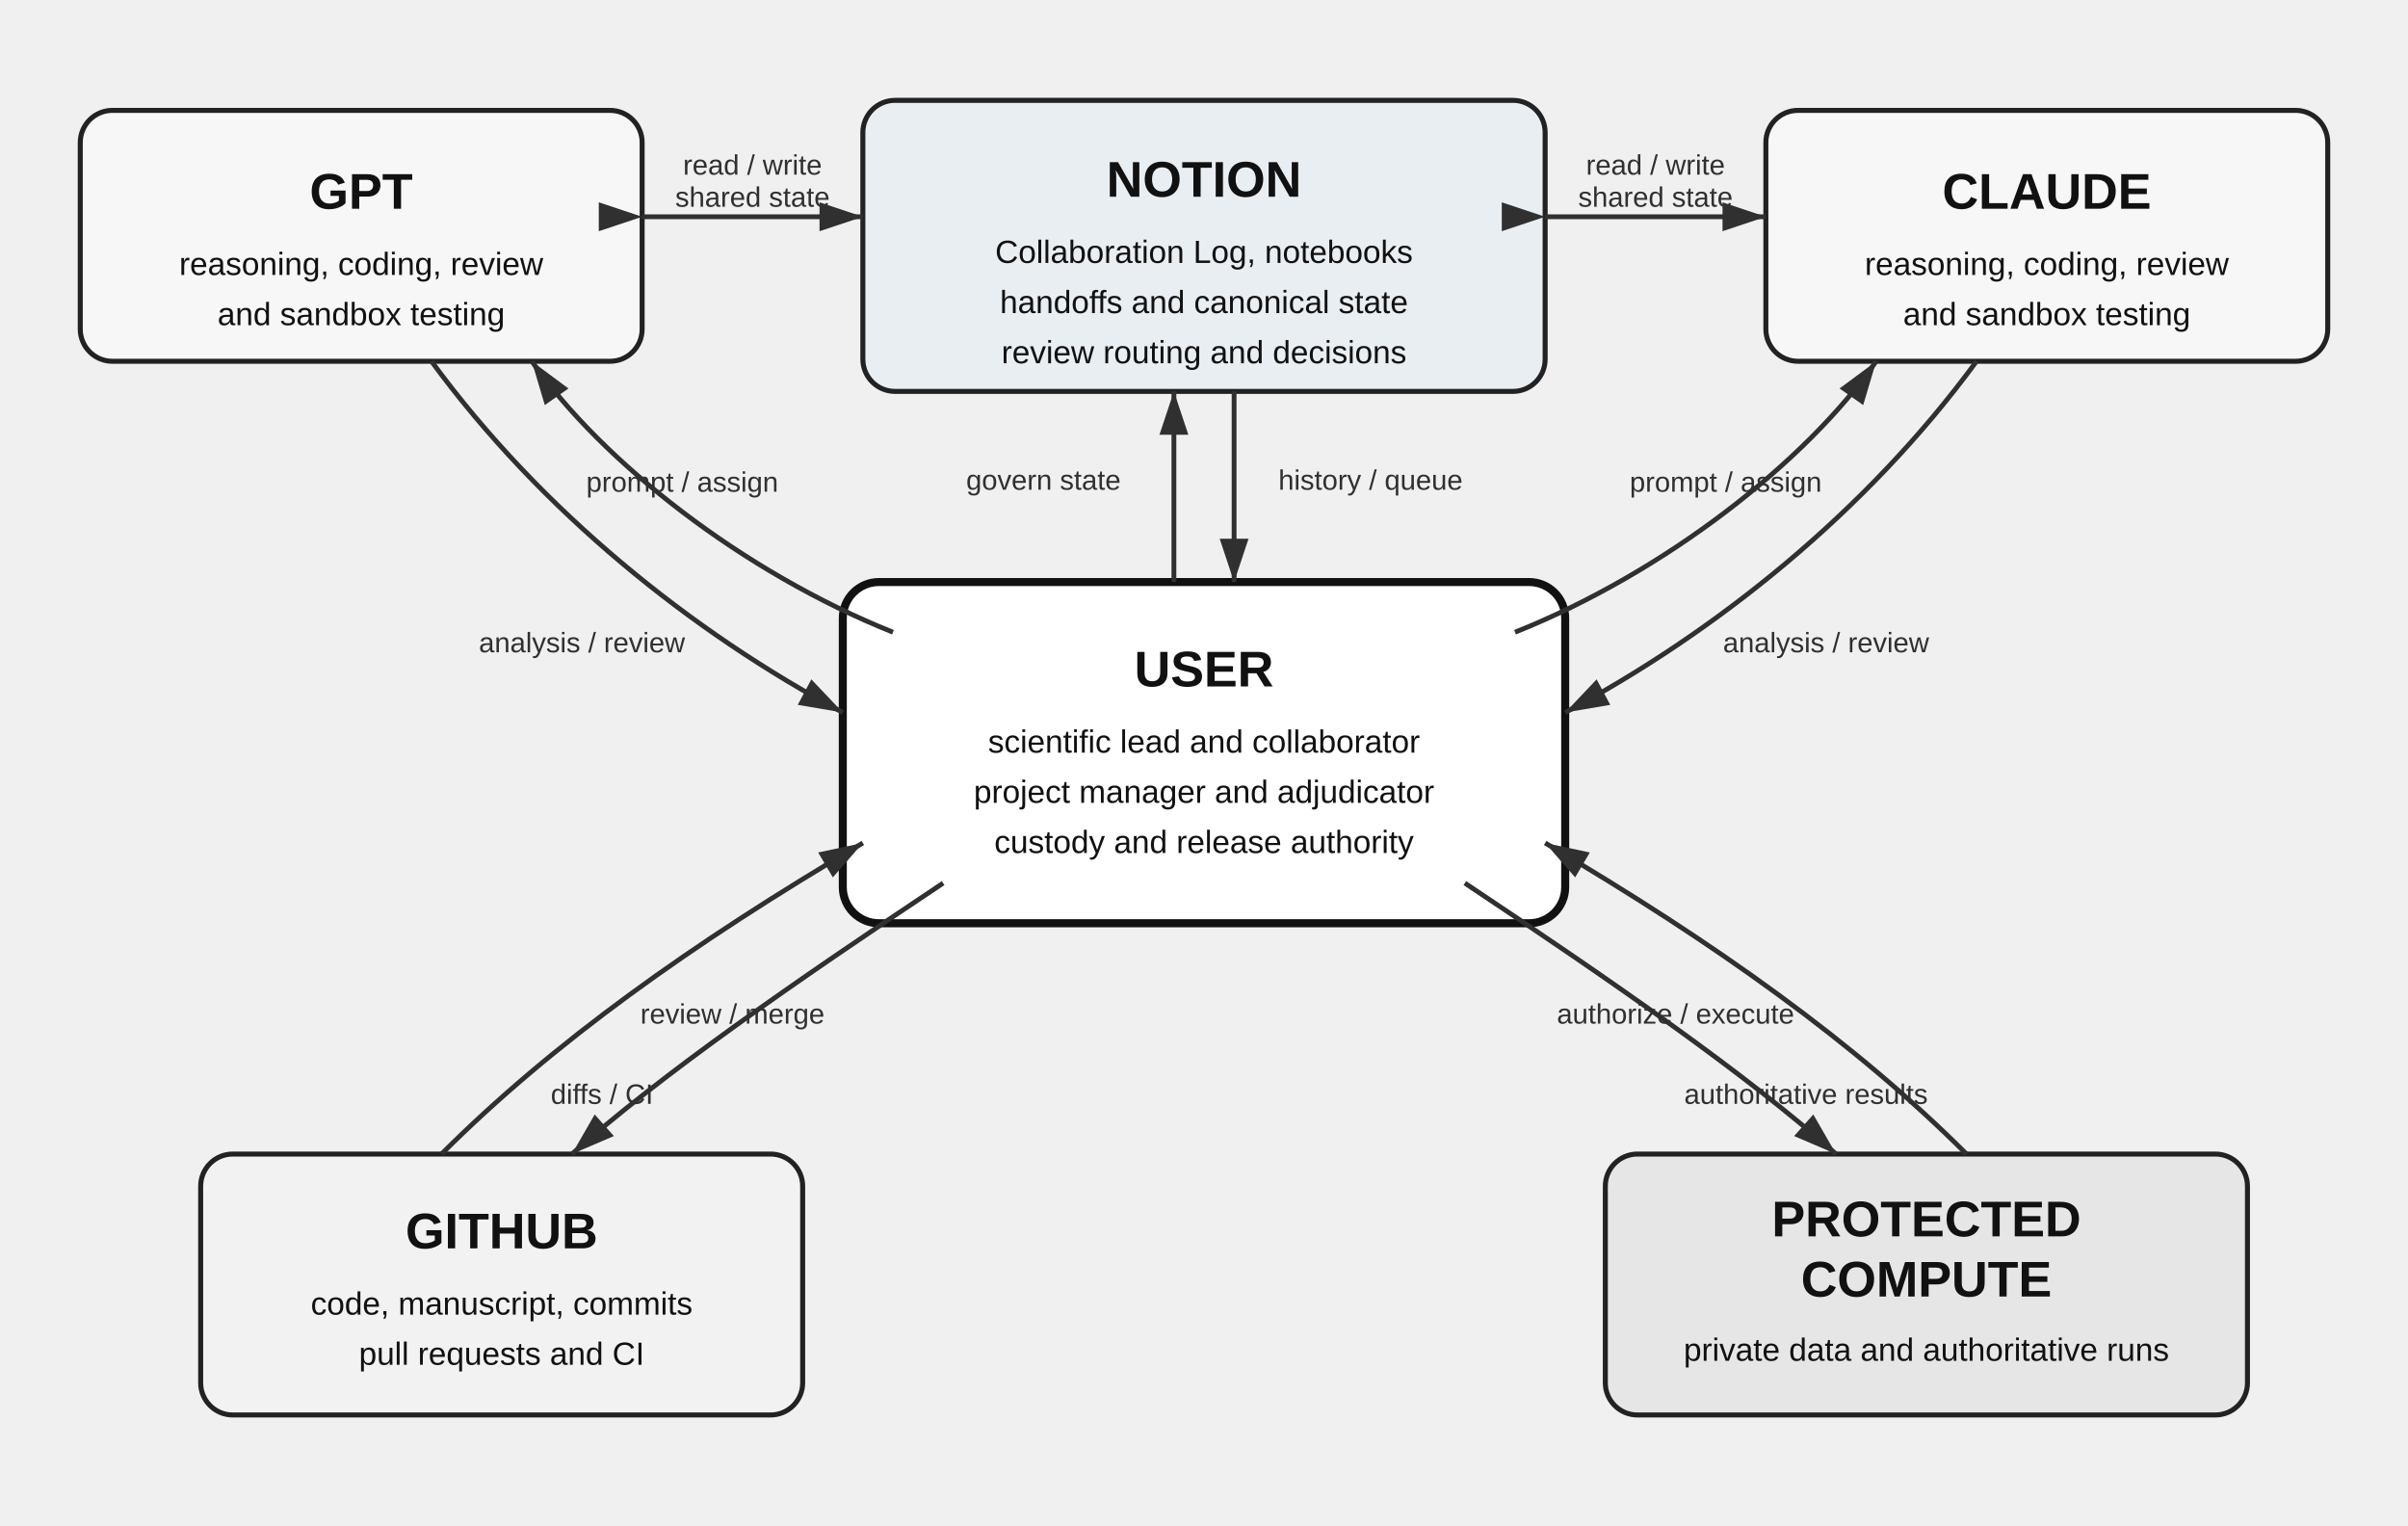
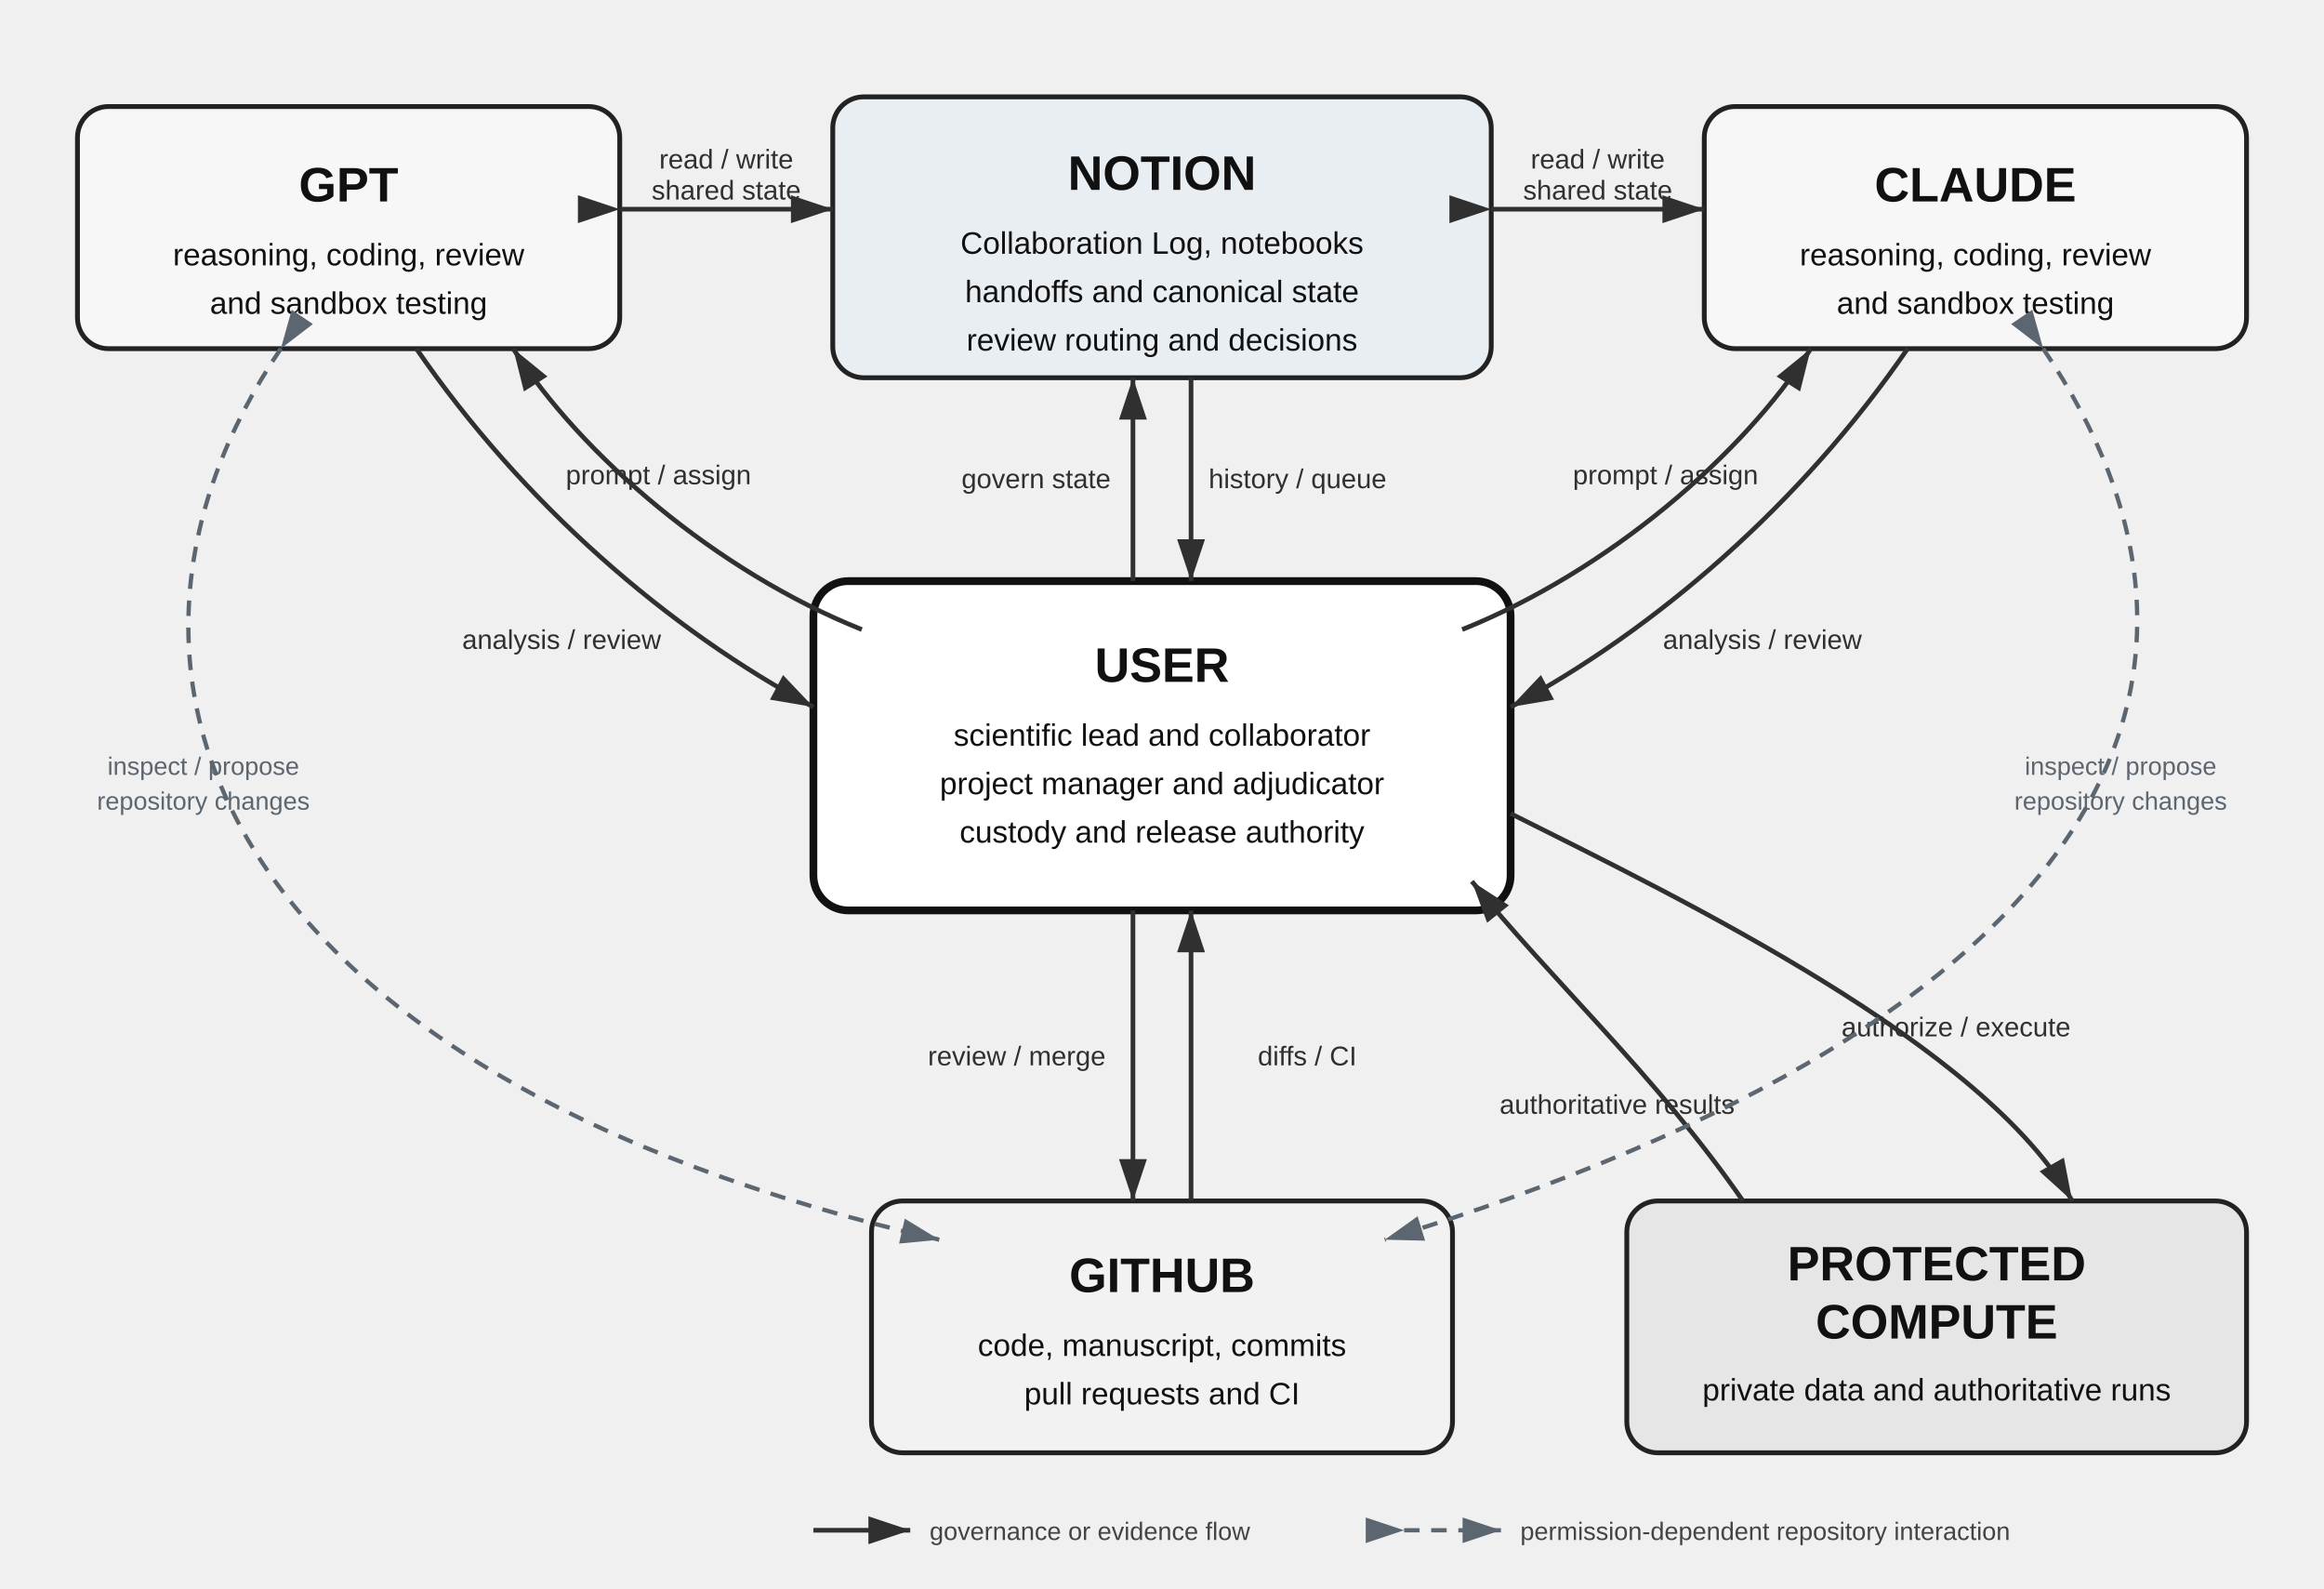
- <svg xmlns="http://www.w3.org/2000/svg" width="1200" height="760" viewBox="0 0 1200 760" role="img" aria-labelledby="title desc">
+ <svg xmlns="http://www.w3.org/2000/svg" width="1200" height="820" viewBox="0 0 1200 820" role="img" aria-labelledby="title desc">
  <defs>
    <marker id="arrow" markerWidth="10" markerHeight="10" refX="9" refY="3" orient="auto" markerUnits="strokeWidth">
      <path d="M0,0 L0,6 L9,3 z" fill="#303030" />
+     </marker>
+     <marker id="artifact-arrow" markerWidth="10" markerHeight="10" refX="9" refY="3" orient="auto" markerUnits="strokeWidth">
+       <path d="M0,0 L0,6 L9,3 z" fill="#5c6670" />
    </marker>
    <style>
      .label { font-family: Arial, Helvetica, sans-serif; fill: #111111; text-anchor: middle; }
      .node-title { font-size: 25px; font-weight: 700; }
      .node-sub { font-size: 16px; }
      .edge { stroke: #303030; stroke-width: 2.4; fill: none; marker-end: url(#arrow); }
      .shared { stroke: #303030; stroke-width: 2.4; fill: none; marker-start: url(#arrow); marker-end: url(#arrow); }
+       .artifact { stroke: #5c6670; stroke-width: 2.2; stroke-dasharray: 8 6; fill: none; marker-start: url(#artifact-arrow); marker-end: url(#artifact-arrow); }
      .edge-label { font-family: Arial, Helvetica, sans-serif; font-size: 14px; fill: #303030; text-anchor: middle; }
+       .artifact-label { font-family: Arial, Helvetica, sans-serif; font-size: 13px; fill: #5c6670; text-anchor: middle; }
+       .legend { font-family: Arial, Helvetica, sans-serif; font-size: 13px; fill: #444444; }
    </style>
  </defs>
  <rect x="40" y="55" width="280" height="125" rx="16" fill="#f7f7f7" stroke="#222222" stroke-width="2.5" />
  <text x="180" y="104" class="label node-title">GPT</text>
  <text x="180" y="137" class="label node-sub">reasoning, coding, review</text>
  <text x="180" y="162" class="label node-sub">and sandbox testing</text>
  <rect x="430" y="50" width="340" height="145" rx="16" fill="#e9eef3" stroke="#222222" stroke-width="2.5" />
  <text x="600" y="98" class="label node-title">NOTION</text>
  <text x="600" y="131" class="label node-sub">Collaboration Log, notebooks</text>
  <text x="600" y="156" class="label node-sub">handoffs and canonical state</text>
  <text x="600" y="181" class="label node-sub">review routing and decisions</text>
  <rect x="880" y="55" width="280" height="125" rx="16" fill="#f7f7f7" stroke="#222222" stroke-width="2.5" />
  <text x="1020" y="104" class="label node-title">CLAUDE</text>
  <text x="1020" y="137" class="label node-sub">reasoning, coding, review</text>
  <text x="1020" y="162" class="label node-sub">and sandbox testing</text>
-   <rect x="420" y="290" width="360" height="170" rx="18" fill="#ffffff" stroke="#111111" stroke-width="4" />
-   <text x="600" y="342" class="label node-title">USER</text>
-   <text x="600" y="375" class="label node-sub">scientific lead and collaborator</text>
-   <text x="600" y="400" class="label node-sub">project manager and adjudicator</text>
-   <text x="600" y="425" class="label node-sub">custody and release authority</text>
-   <rect x="100" y="575" width="300" height="130" rx="16" fill="#f2f2f2" stroke="#222222" stroke-width="2.5" />
-   <text x="250" y="622" class="label node-title">GITHUB</text>
-   <text x="250" y="655" class="label node-sub">code, manuscript, commits</text>
-   <text x="250" y="680" class="label node-sub">pull requests and CI</text>
-   <rect x="800" y="575" width="320" height="130" rx="16" fill="#e6e6e6" stroke="#222222" stroke-width="2.5" />
-   <text x="960" y="616" class="label node-title">PROTECTED</text>
-   <text x="960" y="646" class="label node-title">COMPUTE</text>
-   <text x="960" y="678" class="label node-sub">private data and authoritative runs</text>
+   <rect x="420" y="300" width="360" height="170" rx="18" fill="#ffffff" stroke="#111111" stroke-width="4" />
+   <text x="600" y="352" class="label node-title">USER</text>
+   <text x="600" y="385" class="label node-sub">scientific lead and collaborator</text>
+   <text x="600" y="410" class="label node-sub">project manager and adjudicator</text>
+   <text x="600" y="435" class="label node-sub">custody and release authority</text>
+   <rect x="450" y="620" width="300" height="130" rx="16" fill="#f2f2f2" stroke="#222222" stroke-width="2.5" />
+   <text x="600" y="667" class="label node-title">GITHUB</text>
+   <text x="600" y="700" class="label node-sub">code, manuscript, commits</text>
+   <text x="600" y="725" class="label node-sub">pull requests and CI</text>
+   <rect x="840" y="620" width="320" height="130" rx="16" fill="#e6e6e6" stroke="#222222" stroke-width="2.5" />
+   <text x="1000" y="661" class="label node-title">PROTECTED</text>
+   <text x="1000" y="691" class="label node-title">COMPUTE</text>
+   <text x="1000" y="723" class="label node-sub">private data and authoritative runs</text>
  <path d="M320,108 L430,108" class="shared" />
  <text x="375" y="87" class="edge-label">read / write</text>
  <text x="375" y="103" class="edge-label">shared state</text>
  <path d="M770,108 L880,108" class="shared" />
  <text x="825" y="87" class="edge-label">read / write</text>
  <text x="825" y="103" class="edge-label">shared state</text>
-   <path d="M445,315 C370,285 300,230 265,180" class="edge" />
-   <text x="340" y="245" class="edge-label">prompt / assign</text>
-   <path d="M215,180 C270,255 345,315 420,355" class="edge" />
-   <text x="290" y="325" class="edge-label">analysis / review</text>
-   <path d="M755,315 C830,285 900,230 935,180" class="edge" />
-   <text x="860" y="245" class="edge-label">prompt / assign</text>
-   <path d="M985,180 C930,255 855,315 780,355" class="edge" />
-   <text x="910" y="325" class="edge-label">analysis / review</text>
-   <path d="M585,290 L585,195" class="edge" />
-   <text x="520" y="244" class="edge-label">govern state</text>
-   <path d="M615,195 L615,290" class="edge" />
-   <text x="683" y="244" class="edge-label">history / queue</text>
-   <path d="M470,440 C395,490 330,535 285,575" class="edge" />
-   <text x="365" y="510" class="edge-label">review / merge</text>
-   <path d="M220,575 C275,520 345,470 430,420" class="edge" />
-   <text x="300" y="550" class="edge-label">diffs / CI</text>
-   <path d="M730,440 C805,490 870,535 915,575" class="edge" />
-   <text x="835" y="510" class="edge-label">authorize / execute</text>
-   <path d="M980,575 C925,520 855,470 770,420" class="edge" />
-   <text x="900" y="550" class="edge-label">authoritative results</text>
+   <path d="M445,325 C370,295 300,235 265,180" class="edge" />
+   <text x="340" y="250" class="edge-label">prompt / assign</text>
+   <path d="M215,180 C270,260 345,325 420,365" class="edge" />
+   <text x="290" y="335" class="edge-label">analysis / review</text>
+   <path d="M755,325 C830,295 900,235 935,180" class="edge" />
+   <text x="860" y="250" class="edge-label">prompt / assign</text>
+   <path d="M985,180 C930,260 855,325 780,365" class="edge" />
+   <text x="910" y="335" class="edge-label">analysis / review</text>
+   <path d="M585,300 L585,195" class="edge" />
+   <text x="535" y="252" class="edge-label">govern state</text>
+   <path d="M615,195 L615,300" class="edge" />
+   <text x="670" y="252" class="edge-label">history / queue</text>
+   <path d="M585,470 L585,620" class="edge" />
+   <text x="525" y="550" class="edge-label">review / merge</text>
+   <path d="M615,620 L615,470" class="edge" />
+   <text x="675" y="550" class="edge-label">diffs / CI</text>
+   <path d="M780,420 C870,465 1025,540 1070,620" class="edge" />
+   <text x="1010" y="535" class="edge-label">authorize / execute</text>
+   <path d="M900,620 C855,555 800,505 760,455" class="edge" />
+   <text x="835" y="575" class="edge-label">authoritative results</text>
+   <path d="M145,180 C30,350 115,555 485,640" class="artifact" />
+   <text x="105" y="400" class="artifact-label">inspect / propose</text>
+   <text x="105" y="418" class="artifact-label">repository changes</text>
+   <path d="M1055,180 C1170,350 1090,525 715,640" class="artifact" />
+   <text x="1095" y="400" class="artifact-label">inspect / propose</text>
+   <text x="1095" y="418" class="artifact-label">repository changes</text>
+   <line x1="420" y1="790" x2="470" y2="790" class="edge" />
+   <text x="480" y="795" class="legend">governance or evidence flow</text>
+   <line x1="725" y1="790" x2="775" y2="790" class="artifact" />
+   <text x="785" y="795" class="legend">permission-dependent repository interaction</text>
</svg>
